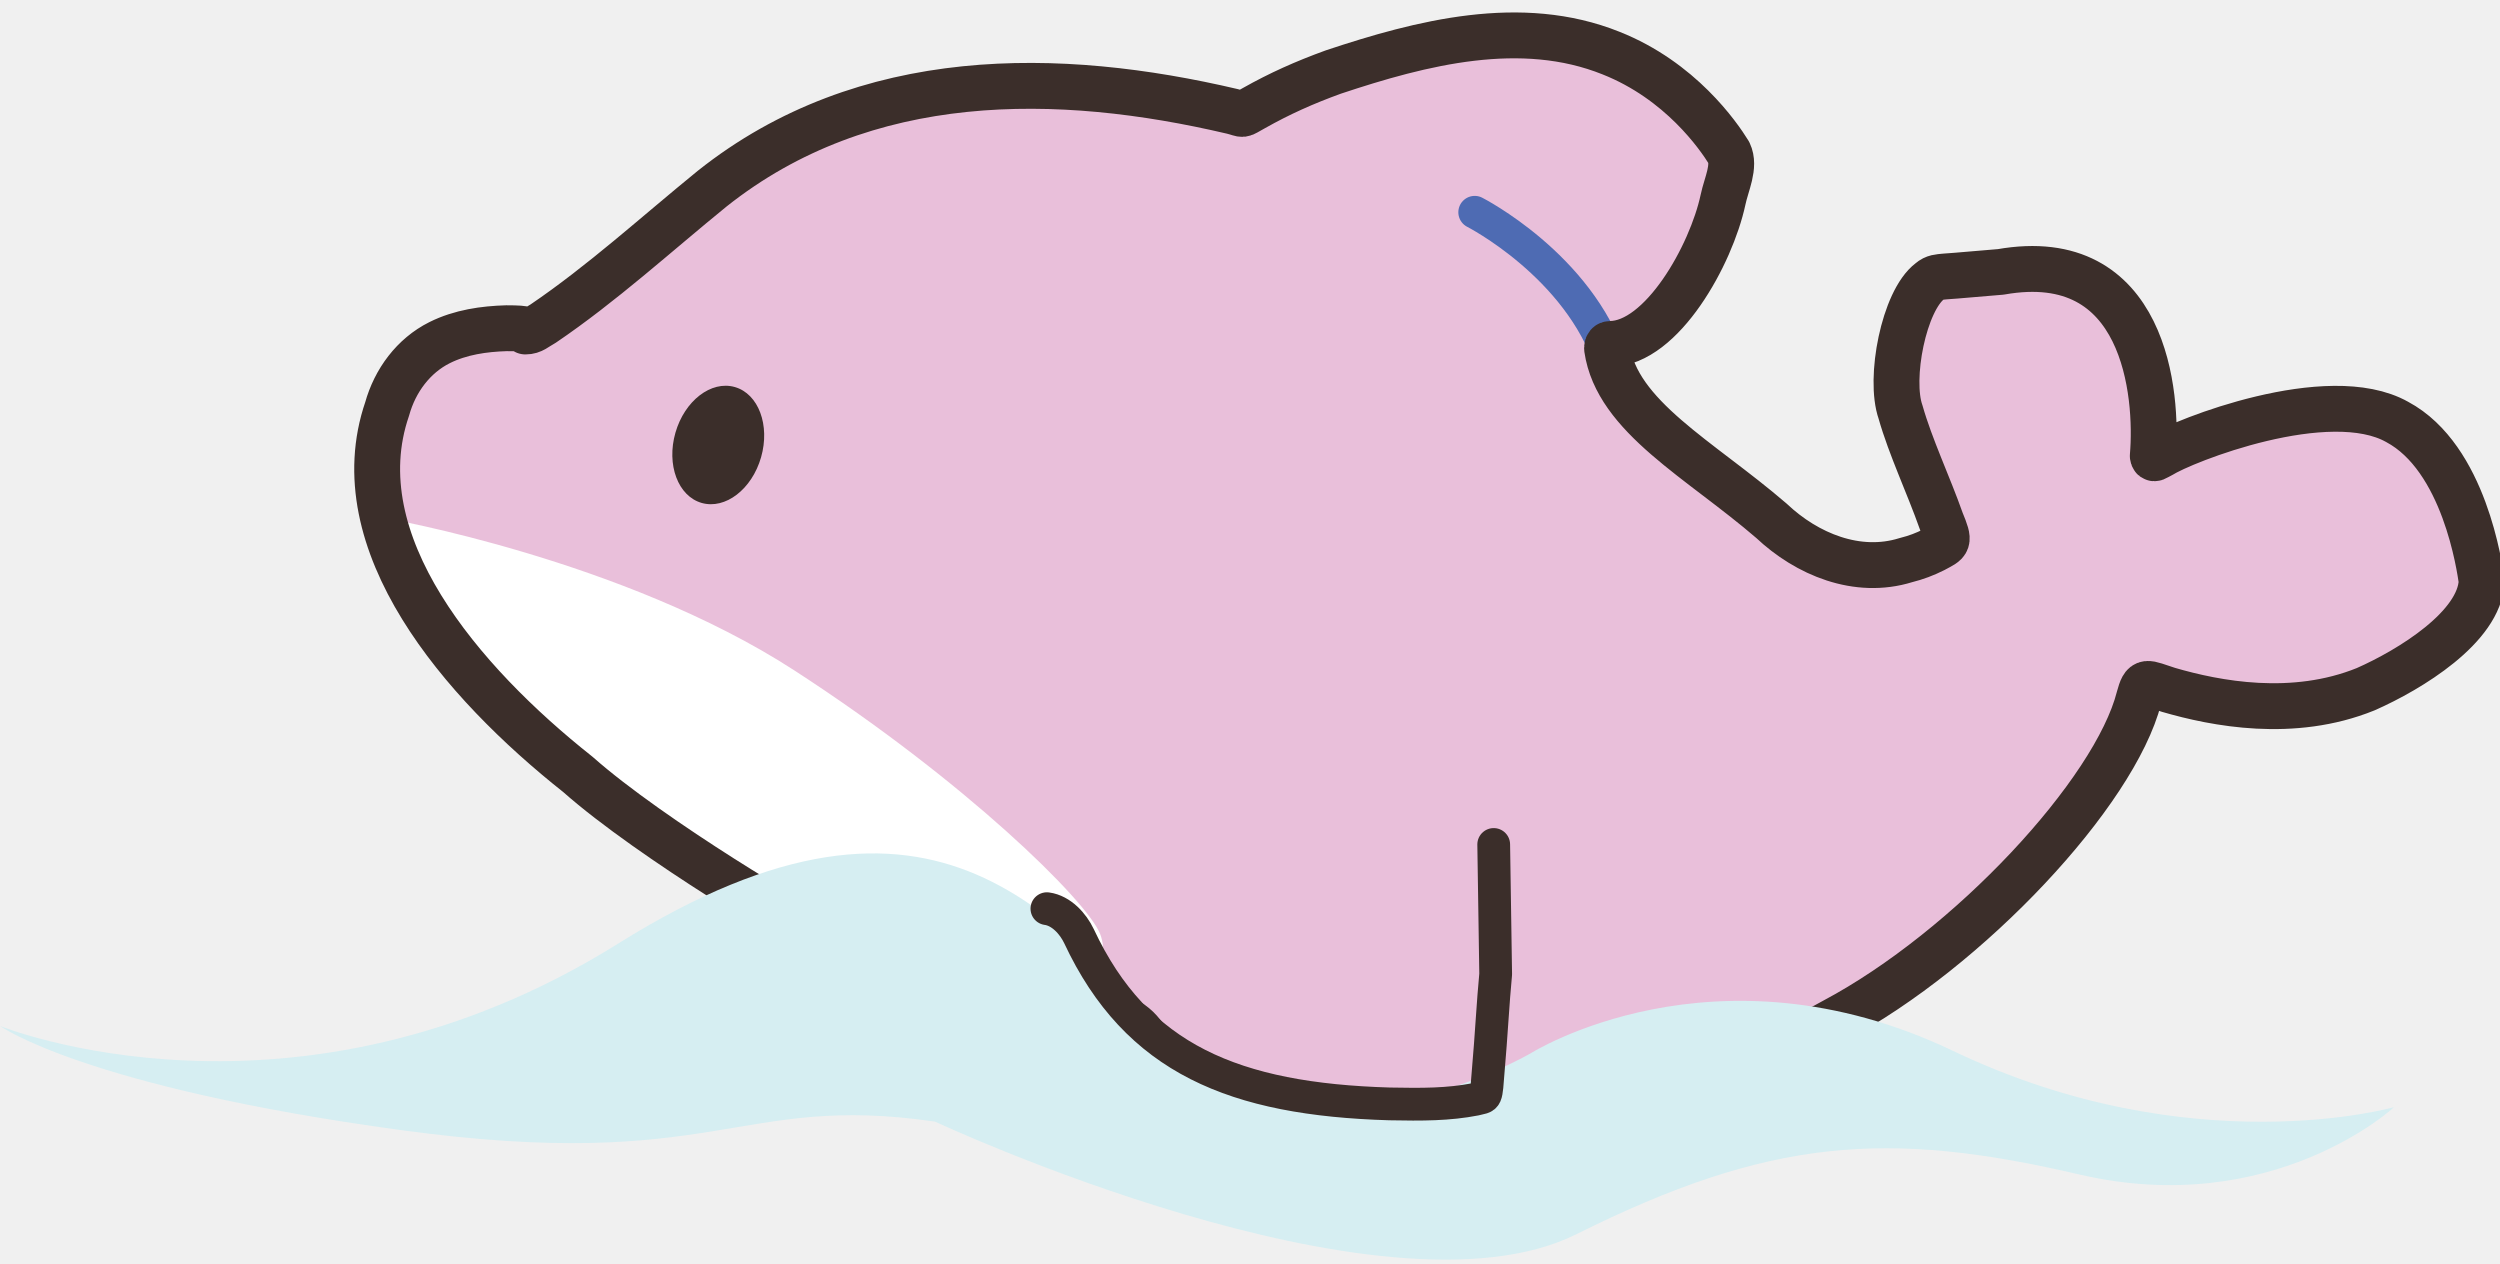
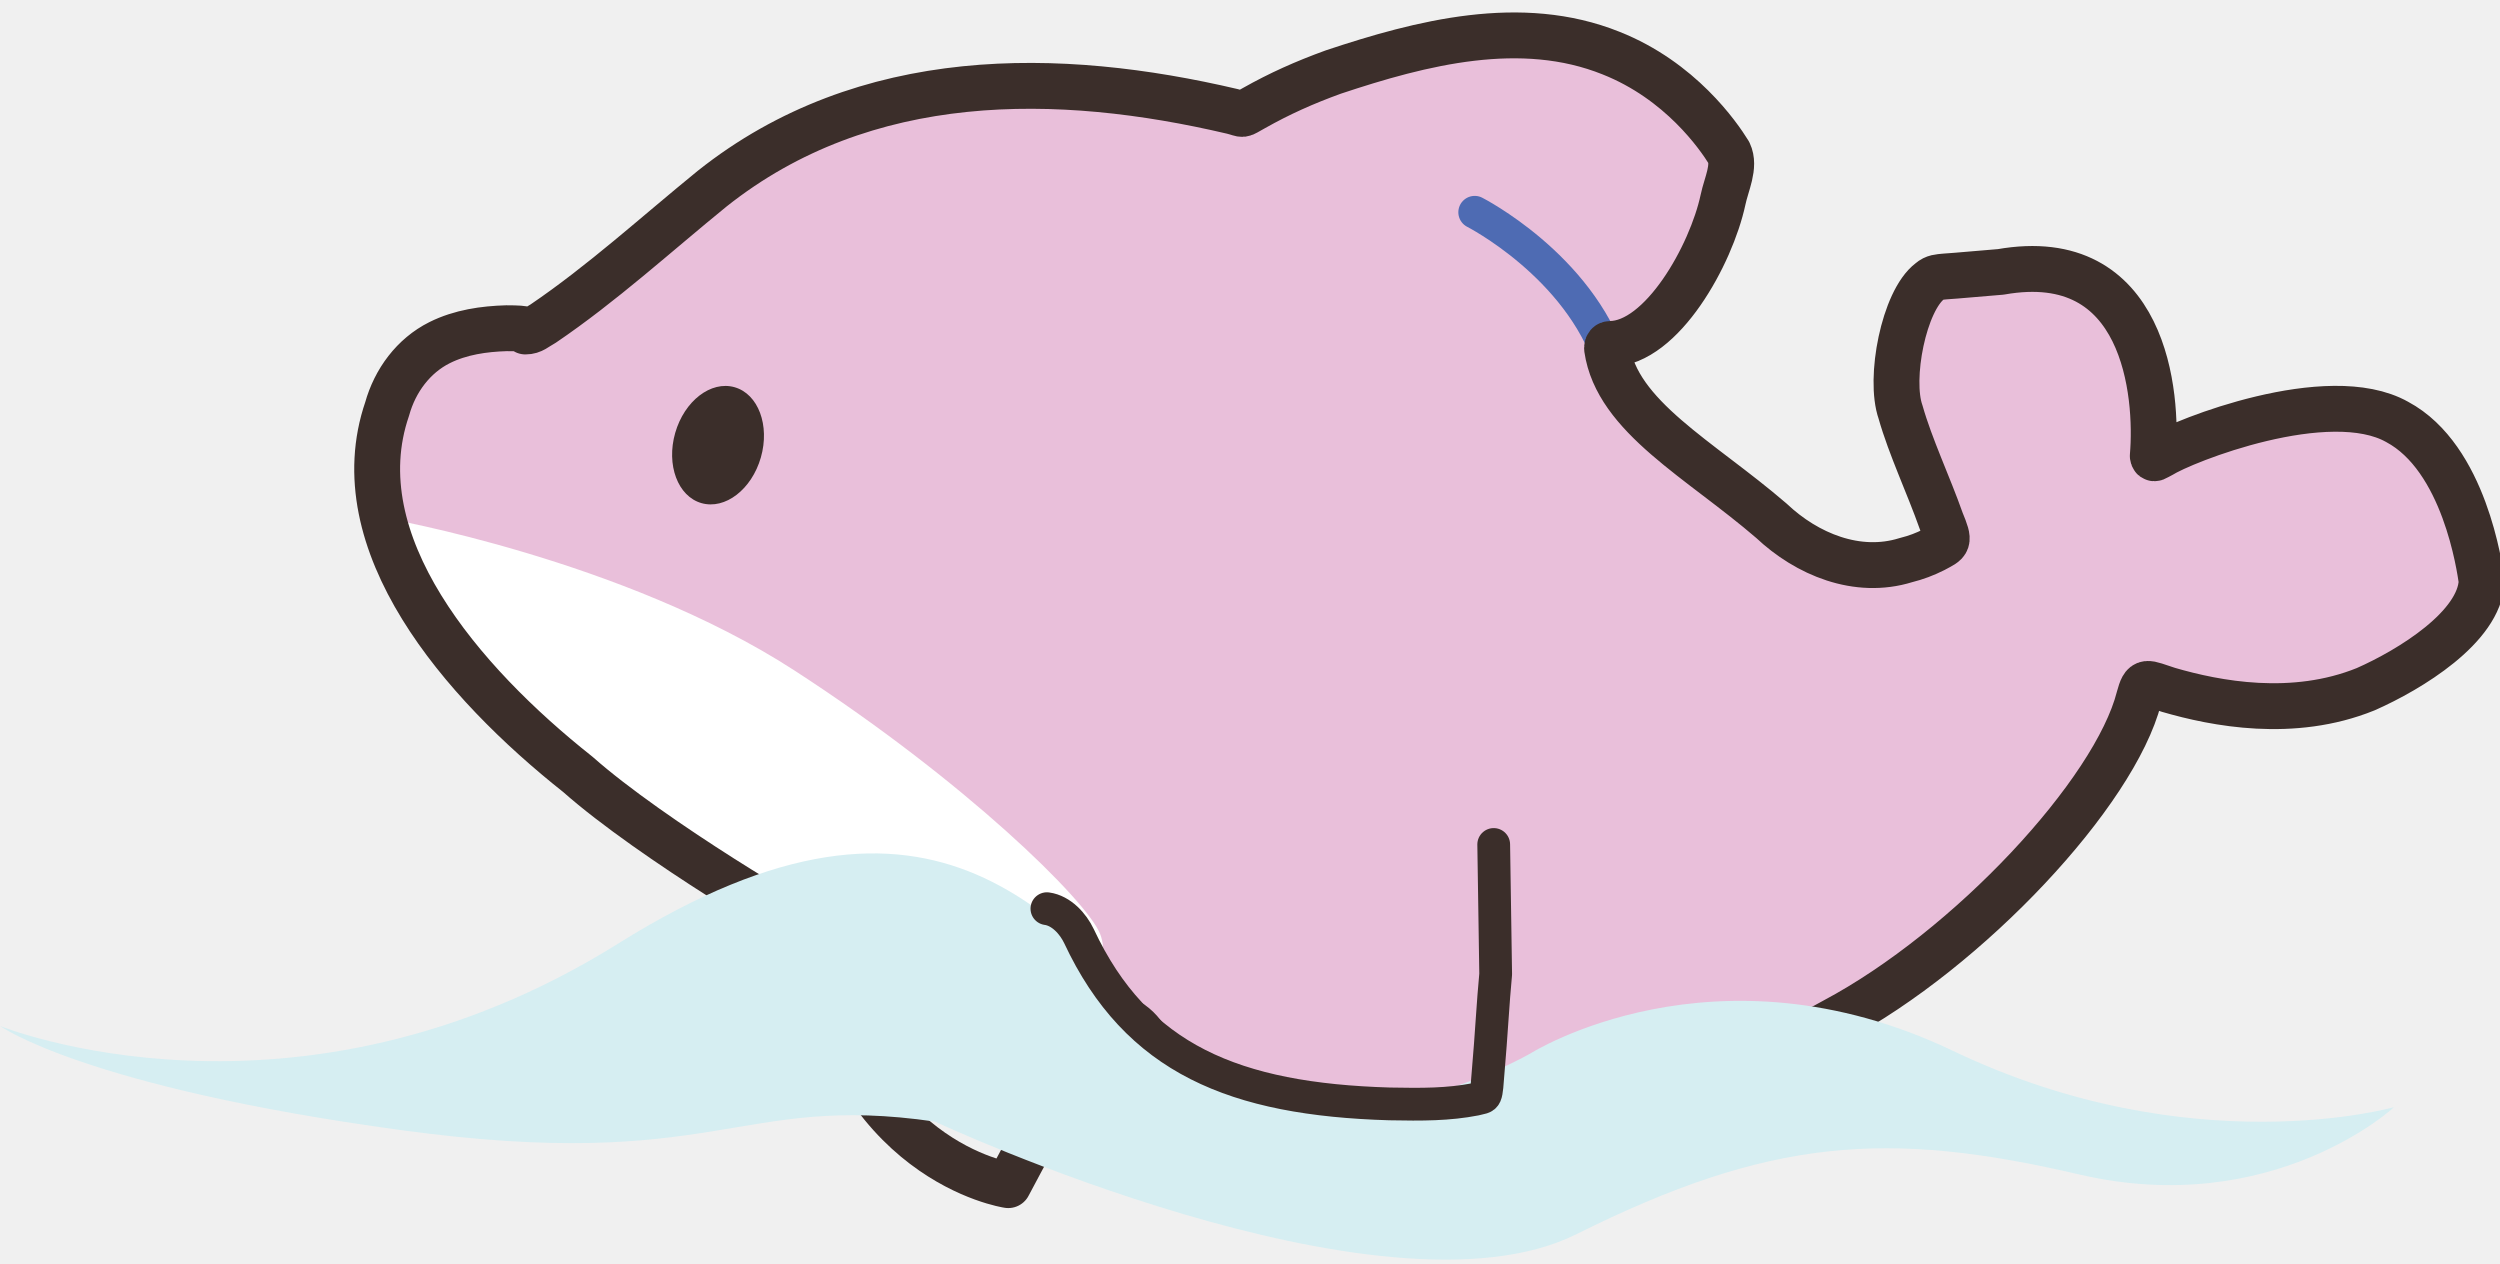
- <svg xmlns="http://www.w3.org/2000/svg" version="1.1" id="pink-dolphin" x="0px" y="0px" viewBox="0 0 381.6 192.8" style="enable-background:new 0 0 381.6 192.8;" xml:space="preserve">
+ <svg xmlns="http://www.w3.org/2000/svg" version="1.1" id="pinkDolphin" x="0px" y="0px" viewBox="0 0 381.6 192.8" style="enable-background:new 0 0 381.6 192.8;" xml:space="preserve">
  <style type="text/css">
	.st0{fill:#FFFFFF;}
	.st1{fill:#E9BFDA;}
	.st2{fill:none;stroke:#4E6BB3;stroke-width:5;stroke-linecap:round;stroke-linejoin:round;}
	.st3{fill:#3B2E2A;}
	.st4{fill:none;stroke:#3B2E2A;stroke-width:7;stroke-linecap:round;stroke-linejoin:round;}
	.st5{fill:#D6EEF2;}
	.st6{fill:none;stroke:#3B2E2A;stroke-width:5;stroke-linecap:round;stroke-linejoin:round;}
</style>
-   <g id="dolphin-main">
-     <path class="st0" d="M248,51.6c0,0,13.2,1.9,19.4-28.2c0,0-10.2-19.9-33.7-18.9c-23.6,0.9-41.1,12-41.1,12S142.7,1.2,111.2,28   C79.8,54.8,83.1,49.2,83.1,49.2s-16.4-2.3-20.3,9.7s-4.8,26.8,17.6,48.5s47.1,33.7,47.1,33.7s-1.2,8.3,0.9,15.7   c2.1,7.4,34.2,23.8,39.7,15.7c5.5-8.1,1.4-16.6,1.4-16.6s3.5-6.2,7.4,0c3.9,6.2,8.6,22.6,31.4,26.3s29.6,0.5,29.6,0.5l1.4-19.4   c0,0,26.8,2.5,49-12c22.2-14.5,38.8-34.6,41.6-48.5c0,0,21.2,8.8,37,0s14.8-14.8,14.8-14.8s-2.5-25.9-18.9-26.8   c-16.4-0.9-31.4,7.9-31.4,7.9s3.5-28.2-16.6-29.1l-16.6,1.4c0,0-8.3,6-5.1,21.2l7.4,18.9c0,0-12.5,9.5-24.5-0.9   C263.7,70.3,247.6,61.2,248,51.6L248,51.6z" />
-     <path class="st1" d="M166.7,156c0,0,3.5-6.2,7.4,0c3.9,6.2,8.6,22.6,31.4,26.3s29.6,0.5,29.6,0.5l1.4-19.4c0,0,26.8,2.5,49-12   c22.2-14.5,38.8-34.6,41.6-48.5c0,0,21.2,8.8,37,0S378.8,88,378.8,88s-2.5-25.9-18.9-26.8c-16.4-0.9-31.4,7.9-31.4,7.9   s3.5-28.2-16.6-29.1l-16.6,1.4c0,0-8.3,6-5.1,21.2l7.4,18.9c0,0-12.5,9.5-24.5-0.9c-12-10.4-28.2-19.4-27.7-29.1   c0,0,13.2,1.9,19.4-28.2c0,0-10.2-19.9-33.7-18.9c-23.6,0.9-41.1,12-41.1,12S139.9,1.2,108.5,28C77.1,54.8,80.3,49.2,80.3,49.2   S63.9,46.9,60,58.9c-1.9,5.9-3.1,12.5-1.2,20.2c0,0,36.3,6.3,62.4,23.2s44.6,35.1,46.7,40.2c2.1,5.1-3.1,13.8-3.1,13.8L166.7,156   L166.7,156z" />
-     <path class="st2" d="M225.1,32.4c0,0,15.9,8.1,20.8,23.1" />
-     <ellipse transform="matrix(0.2751 -0.9614 0.9614 0.2751 14.2043 154.6131)" class="st3" cx="109.6" cy="67.9" rx="9.2" ry="6.8" />
-     <path class="st4" d="M167.6,160.3c-0.6-2.4-1-3.5,1-4.5c3-1.4,5.7,1.3,6.9,3.9c8.4,18.8,22.8,24.9,45.5,25.6   c4.8,0.1,8.6,0.1,12.6-0.7c1.7-0.5,1.5,0.3,1.9-4.8c0.4-4.4,0.6-10.2,1.1-14.3c0.1-0.6,0.2-0.8,0.7-0.8c2.2,0.9,28.1-0.5,42.7-8.9   c20.5-10.9,42.8-34.8,46.5-49.3c0.8-2.9,1-2.3,4.5-1.2c7.2,2.1,19,4.4,30.1-0.1c6.8-3,17.4-9.5,17.7-16.5   c-0.3-2-2.6-18.8-12.9-24.3c-10.5-5.9-32.7,2.9-36.1,5.1c-0.7,0.3-1.1,0.8-1.2,0.1c0.8-9.4-1.1-32-23.2-28.1   c-2.6,0.2-6.8,0.6-8.5,0.7c-1,0.1-1.6,0.1-2.3,0.7c-4,3-6.3,14.9-4.5,20c1.5,5.3,4.3,11.2,6.2,16.6c1.4,3.4,1.1,3.2-1.1,4.4   c-1.4,0.7-2.7,1.2-4.3,1.6c-7.4,2.3-15.1-0.9-20.5-6c-10.9-9.4-23.6-15.9-25.1-26.3v-0.1c0-0.4,0.2-0.6,0.5-0.6   c7.9-0.1,15.4-13.6,17.2-22c0.5-2.4,1.9-5.1,0.9-7.2c-1.6-2.6-7.4-11-18-15.2c-13.7-5.5-28.9-1.6-42.4,2.9   c-4.4,1.6-8.2,3.3-12.1,5.5c-2.2,1.2-1.3,1-3.3,0.5c-26.4-6.2-56-6.8-79.4,11.8c-8.6,7-16.8,14.5-25.8,20.6   c-1.1,0.6-1.6,1.2-2.7,1.2c-0.3-0.2,0.8-0.5-2.9-0.5c-3.4,0.1-7,0.6-10.2,2.2c-4,2-6.8,5.8-8,10.1c-7,20.4,11.3,41.7,29.1,55.8   c11.3,10,35.2,24.1,35.9,23.9c0.4,0.4,0.3,0.5,0.3,1.4c-0.5,7.5,0.3,15.9,5.2,22" />
-   </g>
-   <path id="water" class="st5" d="M365.4,169c0,0-30.9,8.8-67.3-8.6c-36.4-17.4-64.5,0.4-64.5,0.4s-32.9,19.1-52.4-0.2  s-37.4-47.5-86.8-16.6C45,174.9,0,156.6,0,156.6s12.8,9.3,61.2,15.9s51.3-5.7,81.5-1.3c0,0,68.4,31.9,97.9,17.2  c29.5-14.7,47.4-16,76.9-9.1C346.9,186.1,365.5,169,365.4,169L365.4,169z" />
-   <path id="fin-1" class="st6" d="M159.8,138.7c2.2,0.3,4,2.3,4.9,4.2c8.8,18.8,23.8,24.9,47.4,25.6c5,0.1,9,0.1,13.1-0.7  c1.8-0.5,1.6,0.3,2-4.8c0.4-4.4,0.7-10.2,1.1-14.3l-0.3-19.8" />
+   <path id="pinkDolphinUnderColor" class="st0" d="M248,51.6c0,0,13.2,1.9,19.4-28.2c0,0-10.2-19.9-33.7-18.9  c-23.6,0.9-41.1,12-41.1,12S142.7,1.2,111.2,28C79.8,54.8,83.1,49.2,83.1,49.2s-16.4-2.3-20.3,9.7S58,85.7,80.4,107.4  s47.1,33.7,47.1,33.7s-1.2,8.3,0.9,15.7c2.1,7.4,34.2,23.8,39.7,15.7s1.4-16.6,1.4-16.6s3.5-6.2,7.4,0s8.6,22.6,31.4,26.3  s29.6,0.5,29.6,0.5l1.4-19.4c0,0,26.8,2.5,49-12s38.8-34.6,41.6-48.5c0,0,21.2,8.8,37,0S381.7,88,381.7,88s-2.5-25.9-18.9-26.8  c-16.4-0.9-31.4,7.9-31.4,7.9s3.5-28.2-16.6-29.1l-16.6,1.4c0,0-8.3,6-5.1,21.2l7.4,18.9c0,0-12.5,9.5-24.5-0.9  C263.7,70.3,247.6,61.2,248,51.6L248,51.6z" />
+   <path id="pinkDolphinMainColor" class="st1" d="M166.7,156c0,0,3.5-6.2,7.4,0s8.6,22.6,31.4,26.3s29.6,0.5,29.6,0.5l1.4-19.4  c0,0,26.8,2.5,49-12s38.8-34.6,41.6-48.5c0,0,21.2,8.8,37,0S378.8,88,378.8,88s-2.5-25.9-18.9-26.8c-16.4-0.9-31.4,7.9-31.4,7.9  S332,40.9,311.9,40l-16.6,1.4c0,0-8.3,6-5.1,21.2l7.4,18.9c0,0-12.5,9.5-24.5-0.9s-28.2-19.4-27.7-29.1c0,0,13.2,1.9,19.4-28.2  c0,0-10.2-19.9-33.7-18.9c-23.6,0.9-41.1,12-41.1,12S139.9,1.2,108.5,28S80.3,49.2,80.3,49.2S63.9,46.9,60,58.9  c-1.9,5.9-3.1,12.5-1.2,20.2c0,0,36.3,6.3,62.4,23.2s44.6,35.1,46.7,40.2s-3.1,13.8-3.1,13.8L166.7,156L166.7,156z" />
+   <path id="pinkDolphinFin3" class="st2" d="M225.1,32.4c0,0,15.9,8.1,20.8,23.1" />
+   <ellipse id="pinkDolphinEye" transform="matrix(0.2751 -0.9614 0.9614 0.2751 14.1714 154.6411)" class="st3" cx="109.6" cy="67.9" rx="9.2" ry="6.8" />
+   <path id="pinkDolphinOutline" class="st4" d="M168.6,155.8c3-1.4,5.7,1.3,6.9,3.9c8.4,18.8,22.8,24.9,45.5,25.6  c4.8,0.1,8.6,0.1,12.6-0.7c1.7-0.5,1.5,0.3,1.9-4.8c0.4-4.4,0.6-10.2,1.1-14.3c0.1-0.6,0.2-0.8,0.7-0.8c2.2,0.9,28.1-0.5,42.7-8.9  c20.5-10.9,42.8-34.8,46.5-49.3c0.8-2.9,1-2.3,4.5-1.2c7.2,2.1,19,4.4,30.1-0.1c6.8-3,17.4-9.5,17.7-16.5c-0.3-2-2.6-18.8-12.9-24.3  c-10.5-5.9-32.7,2.9-36.1,5.1c-0.7,0.3-1.1,0.8-1.2,0.1c0.8-9.4-1.1-32-23.2-28.1c-2.6,0.2-6.8,0.6-8.5,0.7c-1,0.1-1.6,0.1-2.3,0.7  c-4,3-6.3,14.9-4.5,20c1.5,5.3,4.3,11.2,6.2,16.6c1.4,3.4,1.1,3.2-1.1,4.4c-1.4,0.7-2.7,1.2-4.3,1.6c-7.4,2.3-15.1-0.9-20.5-6  c-10.9-9.4-23.6-15.9-25.1-26.3v-0.1c0-0.4,0.2-0.6,0.5-0.6c7.9-0.1,15.4-13.6,17.2-22c0.5-2.4,1.9-5.1,0.9-7.2  c-1.6-2.6-7.4-11-18-15.2C232.2,2.6,217,6.5,203.5,11c-4.4,1.6-8.2,3.3-12.1,5.5c-2.2,1.2-1.3,1-3.3,0.5c-26.4-6.2-56-6.8-79.4,11.8  c-8.6,7-16.8,14.5-25.8,20.6c-1.1,0.6-1.6,1.2-2.7,1.2c-0.3-0.2,0.8-0.5-2.9-0.5c-3.4,0.1-7,0.6-10.2,2.2c-4,2-6.8,5.8-8,10.1  c-7,20.4,11.3,41.7,29.1,55.8c11.3,10,35.2,24.1,35.9,23.9c0.4,0.4,0.3,0.5,0.3,1.4" />
+   <path id="pinkDolphinFin2" class="st4" d="M124.4,143.5c5,33.8,29.5,37.4,29.5,37.4s12.7-24.1,14.7-25.1" />
+   <path id="pinkDolphinSplash" class="st5" d="M365.4,169c0,0-30.9,8.8-67.3-8.6s-64.5,0.4-64.5,0.4s-32.9,19.1-52.4-0.2  s-37.4-47.5-86.8-16.6S0,156.6,0,156.6s12.8,9.3,61.2,15.9s51.3-5.7,81.5-1.3c0,0,68.4,31.9,97.9,17.2s47.4-16,76.9-9.1  C346.9,186.1,365.5,169,365.4,169L365.4,169z" />
+   <path id="pinkDolphinFin1" class="st6" d="M159.8,138.7c2.2,0.3,4,2.3,4.9,4.2c8.8,18.8,23.8,24.9,47.4,25.6c5,0.1,9,0.1,13.1-0.7  c1.8-0.5,1.6,0.3,2-4.8c0.4-4.4,0.7-10.2,1.1-14.3l-0.3-19.8" />
</svg>
